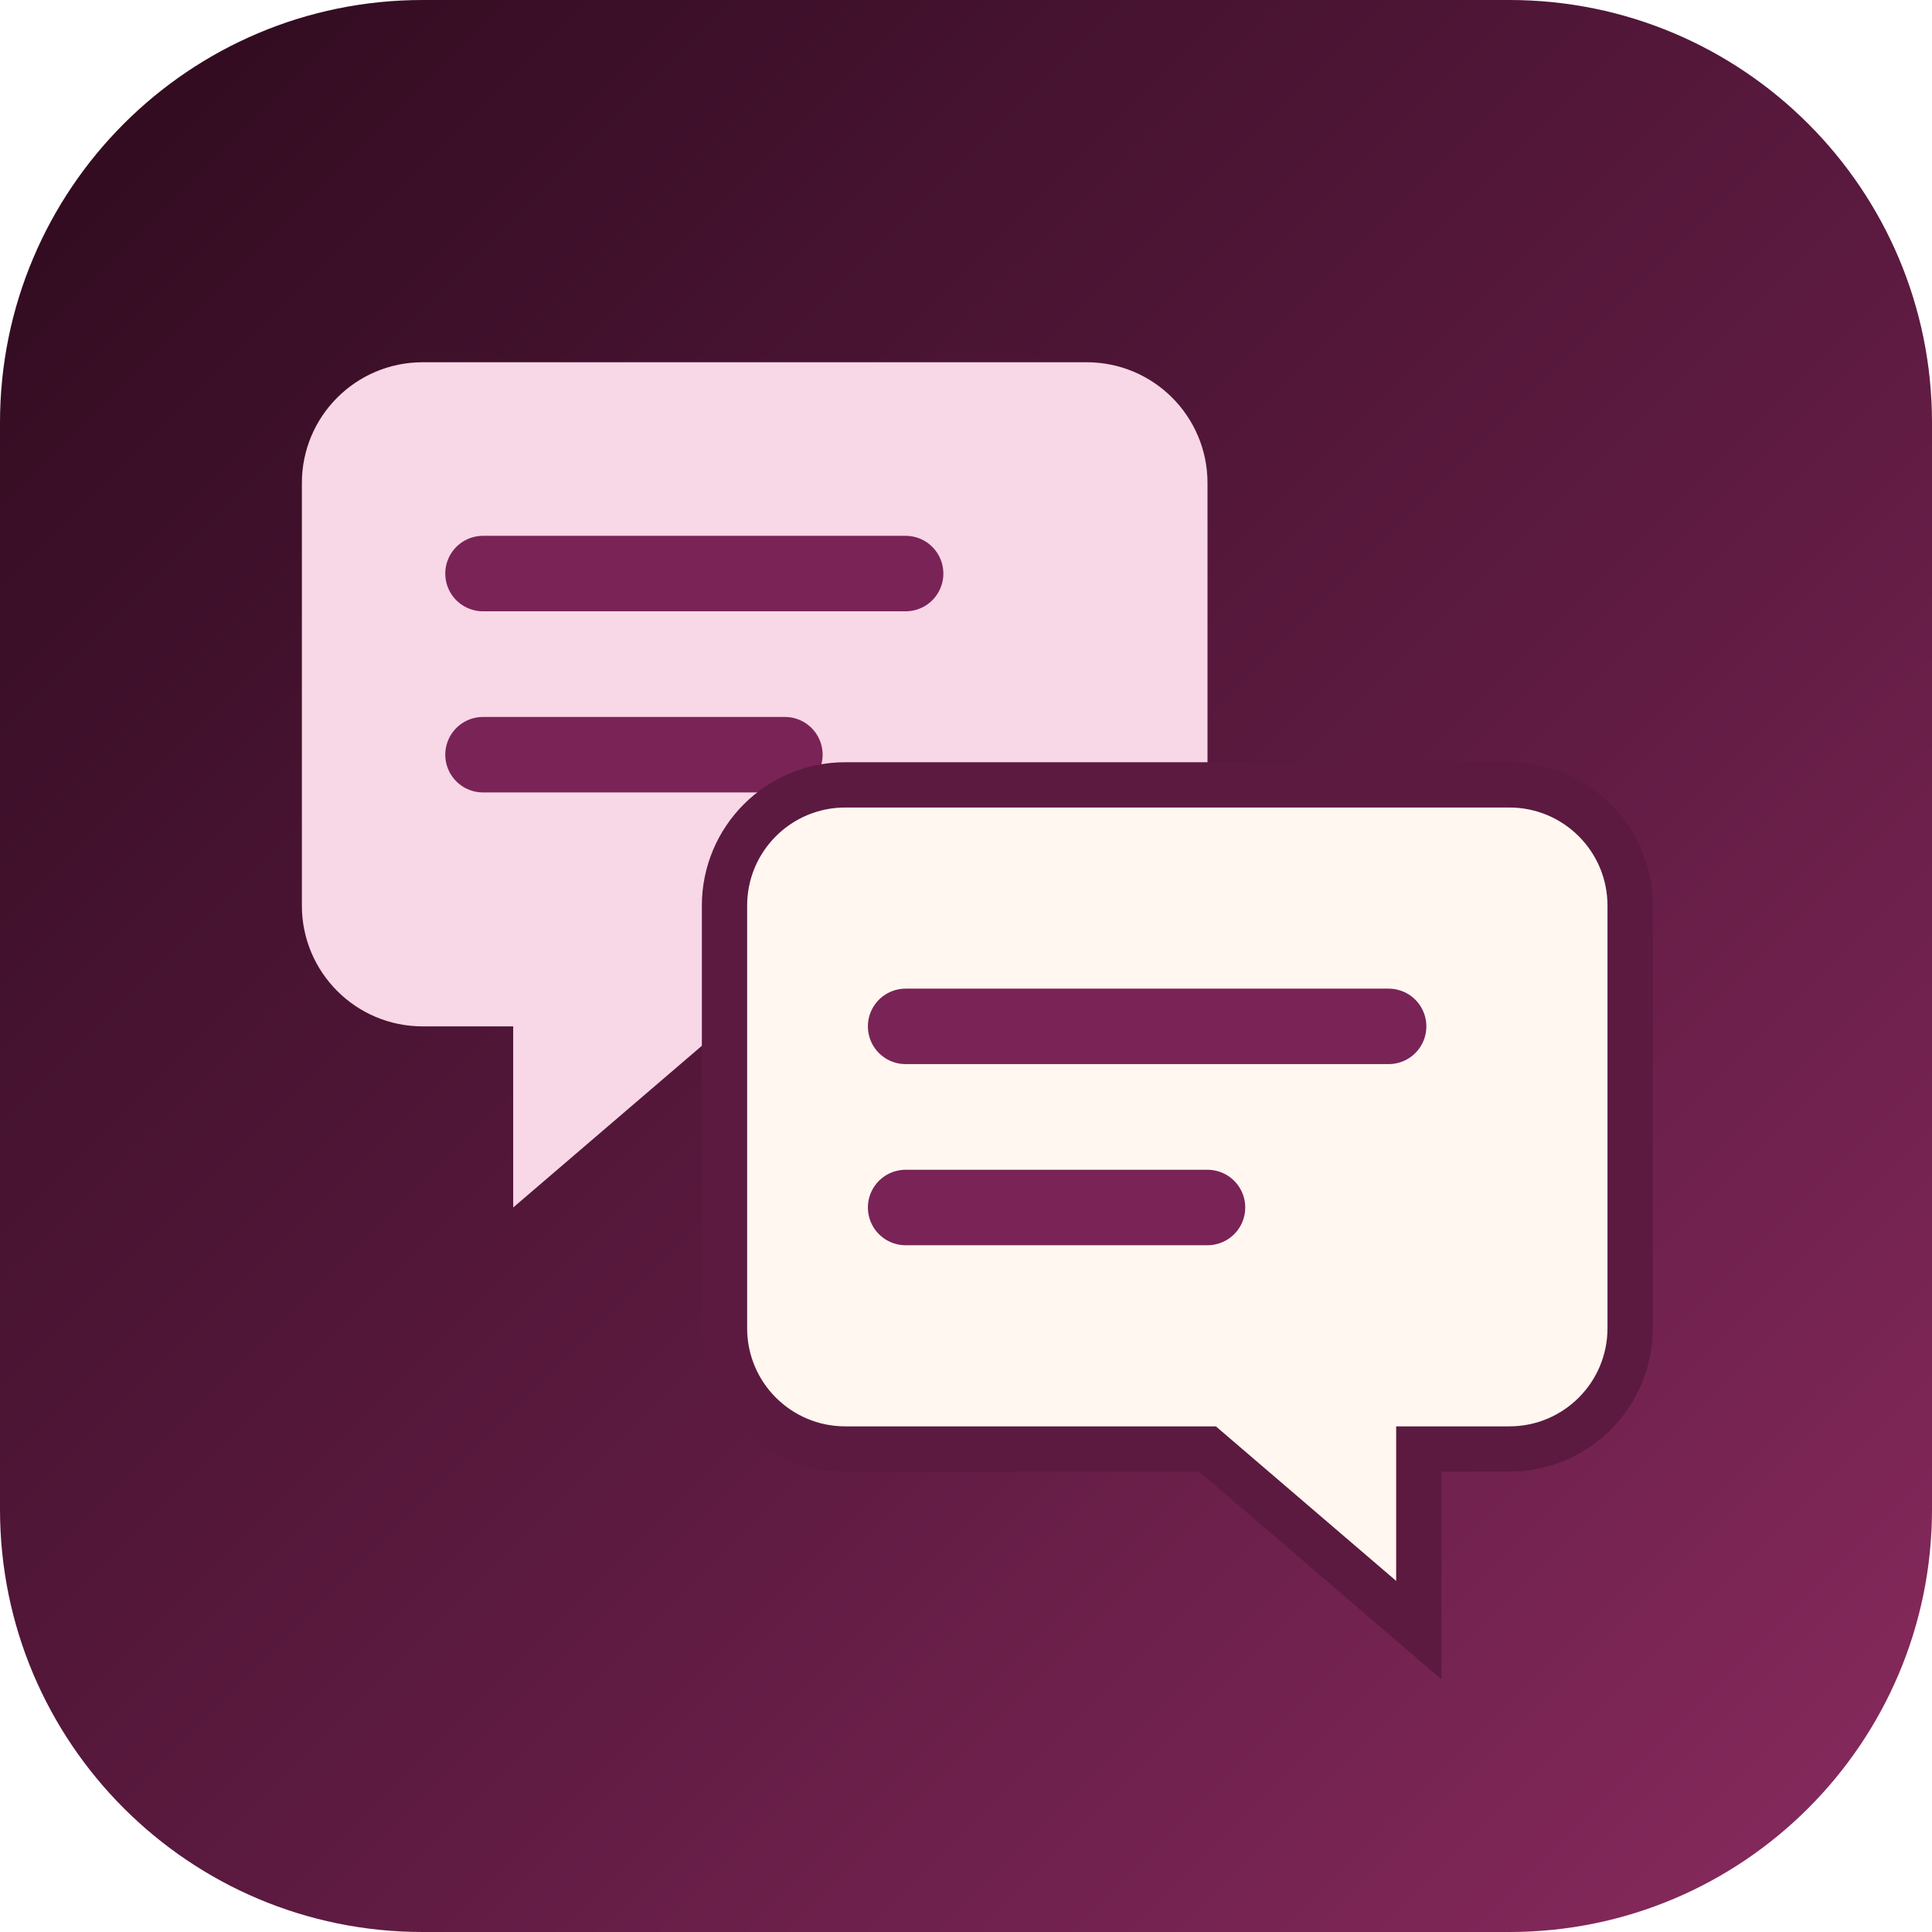
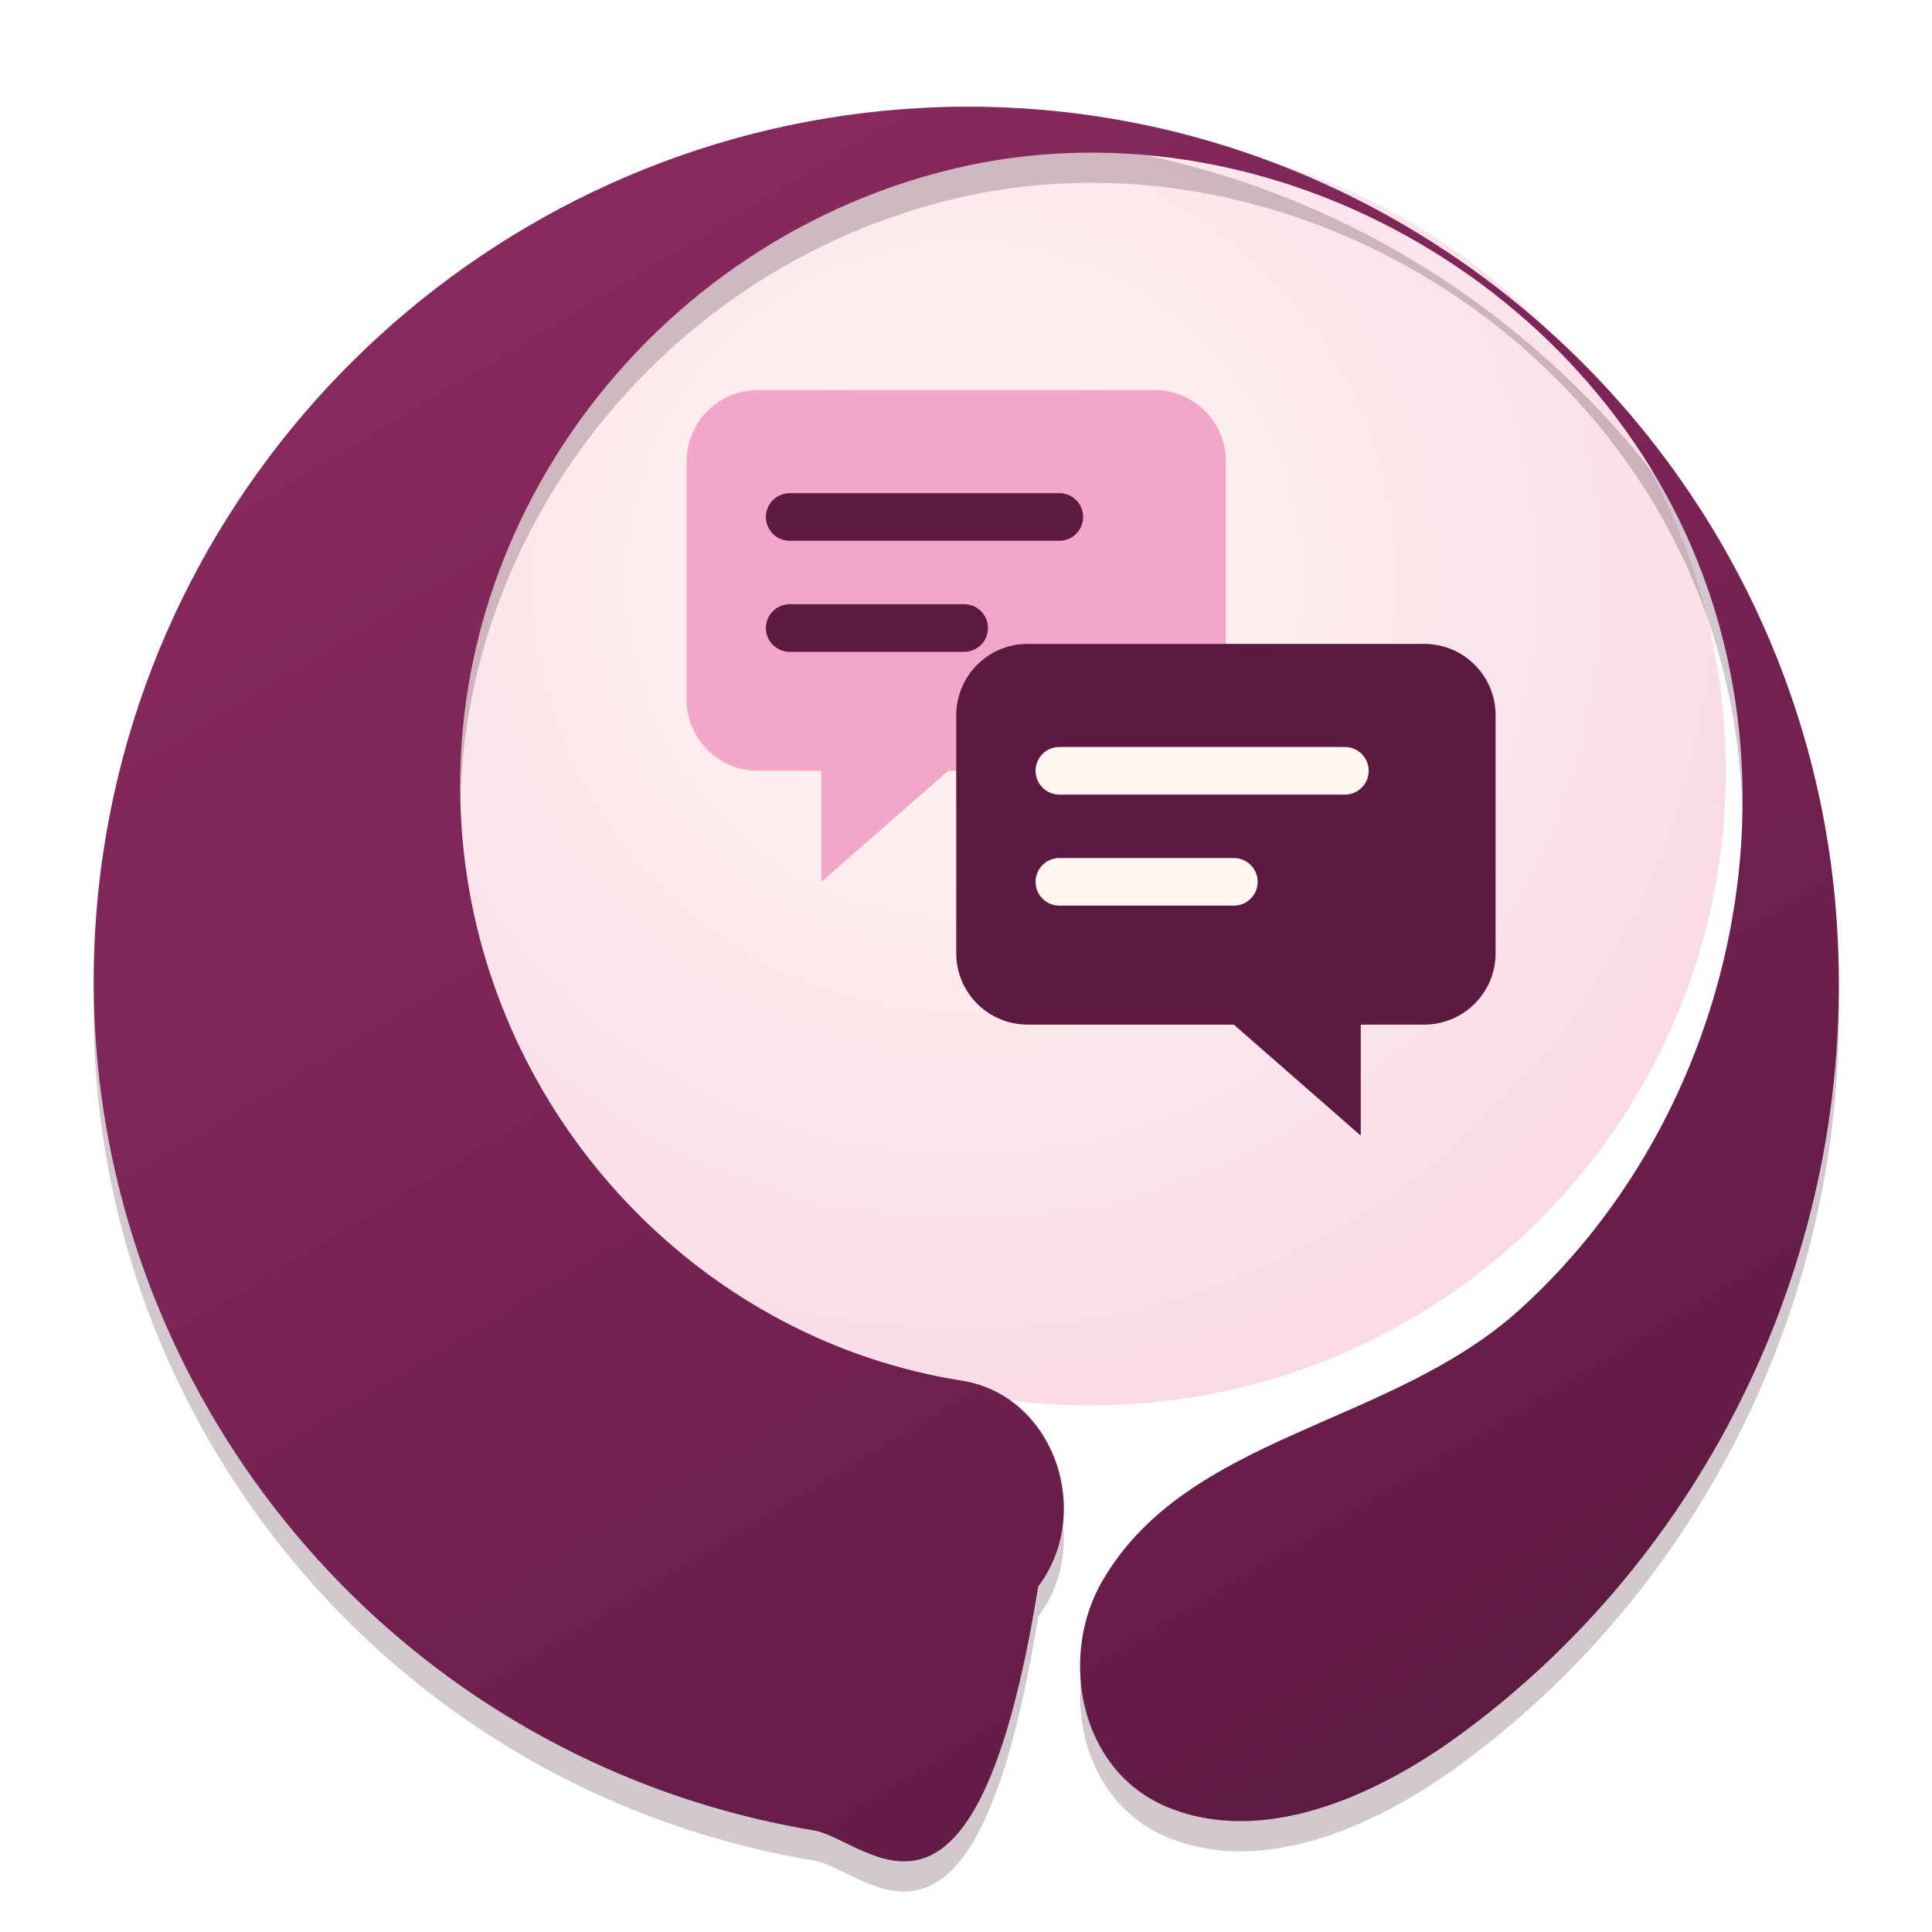
<svg xmlns="http://www.w3.org/2000/svg" width="128" height="128" viewBox="0 0 128 128">
  <defs>
-     <linearGradient id="g" x1="0" y1="0" x2="1" y2="1">
-       <stop offset="0.00" stop-color="#2d0a1d" />
-       <stop offset="0.55" stop-color="#5c1a40" />
-       <stop offset="1.00" stop-color="#8a2b5f" />
+     <linearGradient id="ring" x1="0.15" y1="0" x2="0.75" y2="1">
+       <stop offset="0" stop-color="#8a2b5f" />
+       <stop offset="0.5" stop-color="#7a2357" />
+       <stop offset="1" stop-color="#5c1a40" />
    </linearGradient>
+     <radialGradient id="disc" cx="0.4" cy="0.35" r="0.75">
+       <stop offset="0" stop-color="#fff7f0" />
+       <stop offset="1" stop-color="#f8d7e6" />
+     </radialGradient>
  </defs>
-   <rect width="128" height="128" rx="28" fill="url(#g)" />
-   <path d="M28 24h44a8 8 0 0 1 8 8v28a8 8 0 0 1-8 8H48l-14 12V68h-6a8 8 0 0 1-8-8V32a8 8 0 0 1 8-8z" fill="#f8d7e6" />
-   <g stroke="#7a2357" stroke-width="5" stroke-linecap="round">
-     <path d="M32 38h28M32 50h20" />
-   </g>
-   <path d="M100 52H56a8 8 0 0 0-8 8v28a8 8 0 0 0 8 8h24l14 12V96h6a8 8 0 0 0 8-8V60a8 8 0 0 0-8-8z" fill="#fff7f0" stroke="#5c1a40" stroke-width="3" />
-   <g stroke="#7a2357" stroke-width="5" stroke-linecap="round">
-     <path d="M60 68h32M60 80h20" />
+   <circle cx="72.29" cy="51.06" r="42.05" fill="url(#disc)" />
+   <path d="M213.2,385.4c-81.2-13.6-137.1-89.8-125-171.8c10.7-72.2,71.2-127.3,144-131.2c84.2-4.5,156.4,60.8,161.1,145c3.2,57.1-23.7,110.1-66.7,141.4c-15.3,11.1-34.8,19.3-51.2,12.5c-15.6-6.5-19.1-26.6-11.4-39.8c15.1-25.9,50.7-27.1,73.5-47.8c34.3-31.1,48.2-82.7,33-126.7c-18.7-54-78.5-87.1-133.1-73.8c-55.7,13.6-94,68-85.1,124.9c7,44.7,42.2,81.1,87,88.2c16.1,2.5,23.3,23.1,13.4,36.2C241.6,411.3,222.8,387,213.2,385.4z" transform="translate(-26.390 -21.883) scale(0.37662)" fill="#2d0a1d" opacity="0.22" />
+   <path d="M213.2,385.4c-81.2-13.6-137.1-89.8-125-171.8c10.7-72.2,71.2-127.3,144-131.2c84.2-4.5,156.4,60.8,161.1,145c3.2,57.1-23.7,110.1-66.7,141.4c-15.3,11.1-34.8,19.3-51.2,12.5c-15.6-6.5-19.1-26.6-11.4-39.8c15.1-25.9,50.7-27.1,73.5-47.8c34.3-31.1,48.2-82.7,33-126.7c-18.7-54-78.5-87.1-133.1-73.8c-55.7,13.6-94,68-85.1,124.9c7,44.7,42.2,81.1,87,88.2c16.1,2.5,23.3,23.1,13.4,36.2C241.6,411.3,222.8,387,213.2,385.4z" transform="translate(-26.390 -23.883) scale(0.37662)" fill="url(#ring)" />
+   <g transform="translate(46.012 24.792) scale(0.5255)">
+     <path d="M8 2h50a9 9 0 0 1 9 9v30a9 9 0 0 1-9 9H32L16 64V50H8a9 9 0 0 1-9-9V11a9 9 0 0 1 9-9z" fill="#f2a7c8" />
+     <g stroke="#5c1a40" stroke-width="6" stroke-linecap="round">
+       <path d="M12 18h34M12 32h22" />
+     </g>
+     <path d="M92 34H42a9 9 0 0 0-9 9v30a9 9 0 0 0 9 9h26l16 14V82h8a9 9 0 0 0 9-9V43a9 9 0 0 0-9-9z" fill="#5c1a40" />
+     <g stroke="#fff7f0" stroke-width="6" stroke-linecap="round">
+       <path d="M46 50h36M46 64h22" />
+     </g>
  </g>
</svg>
